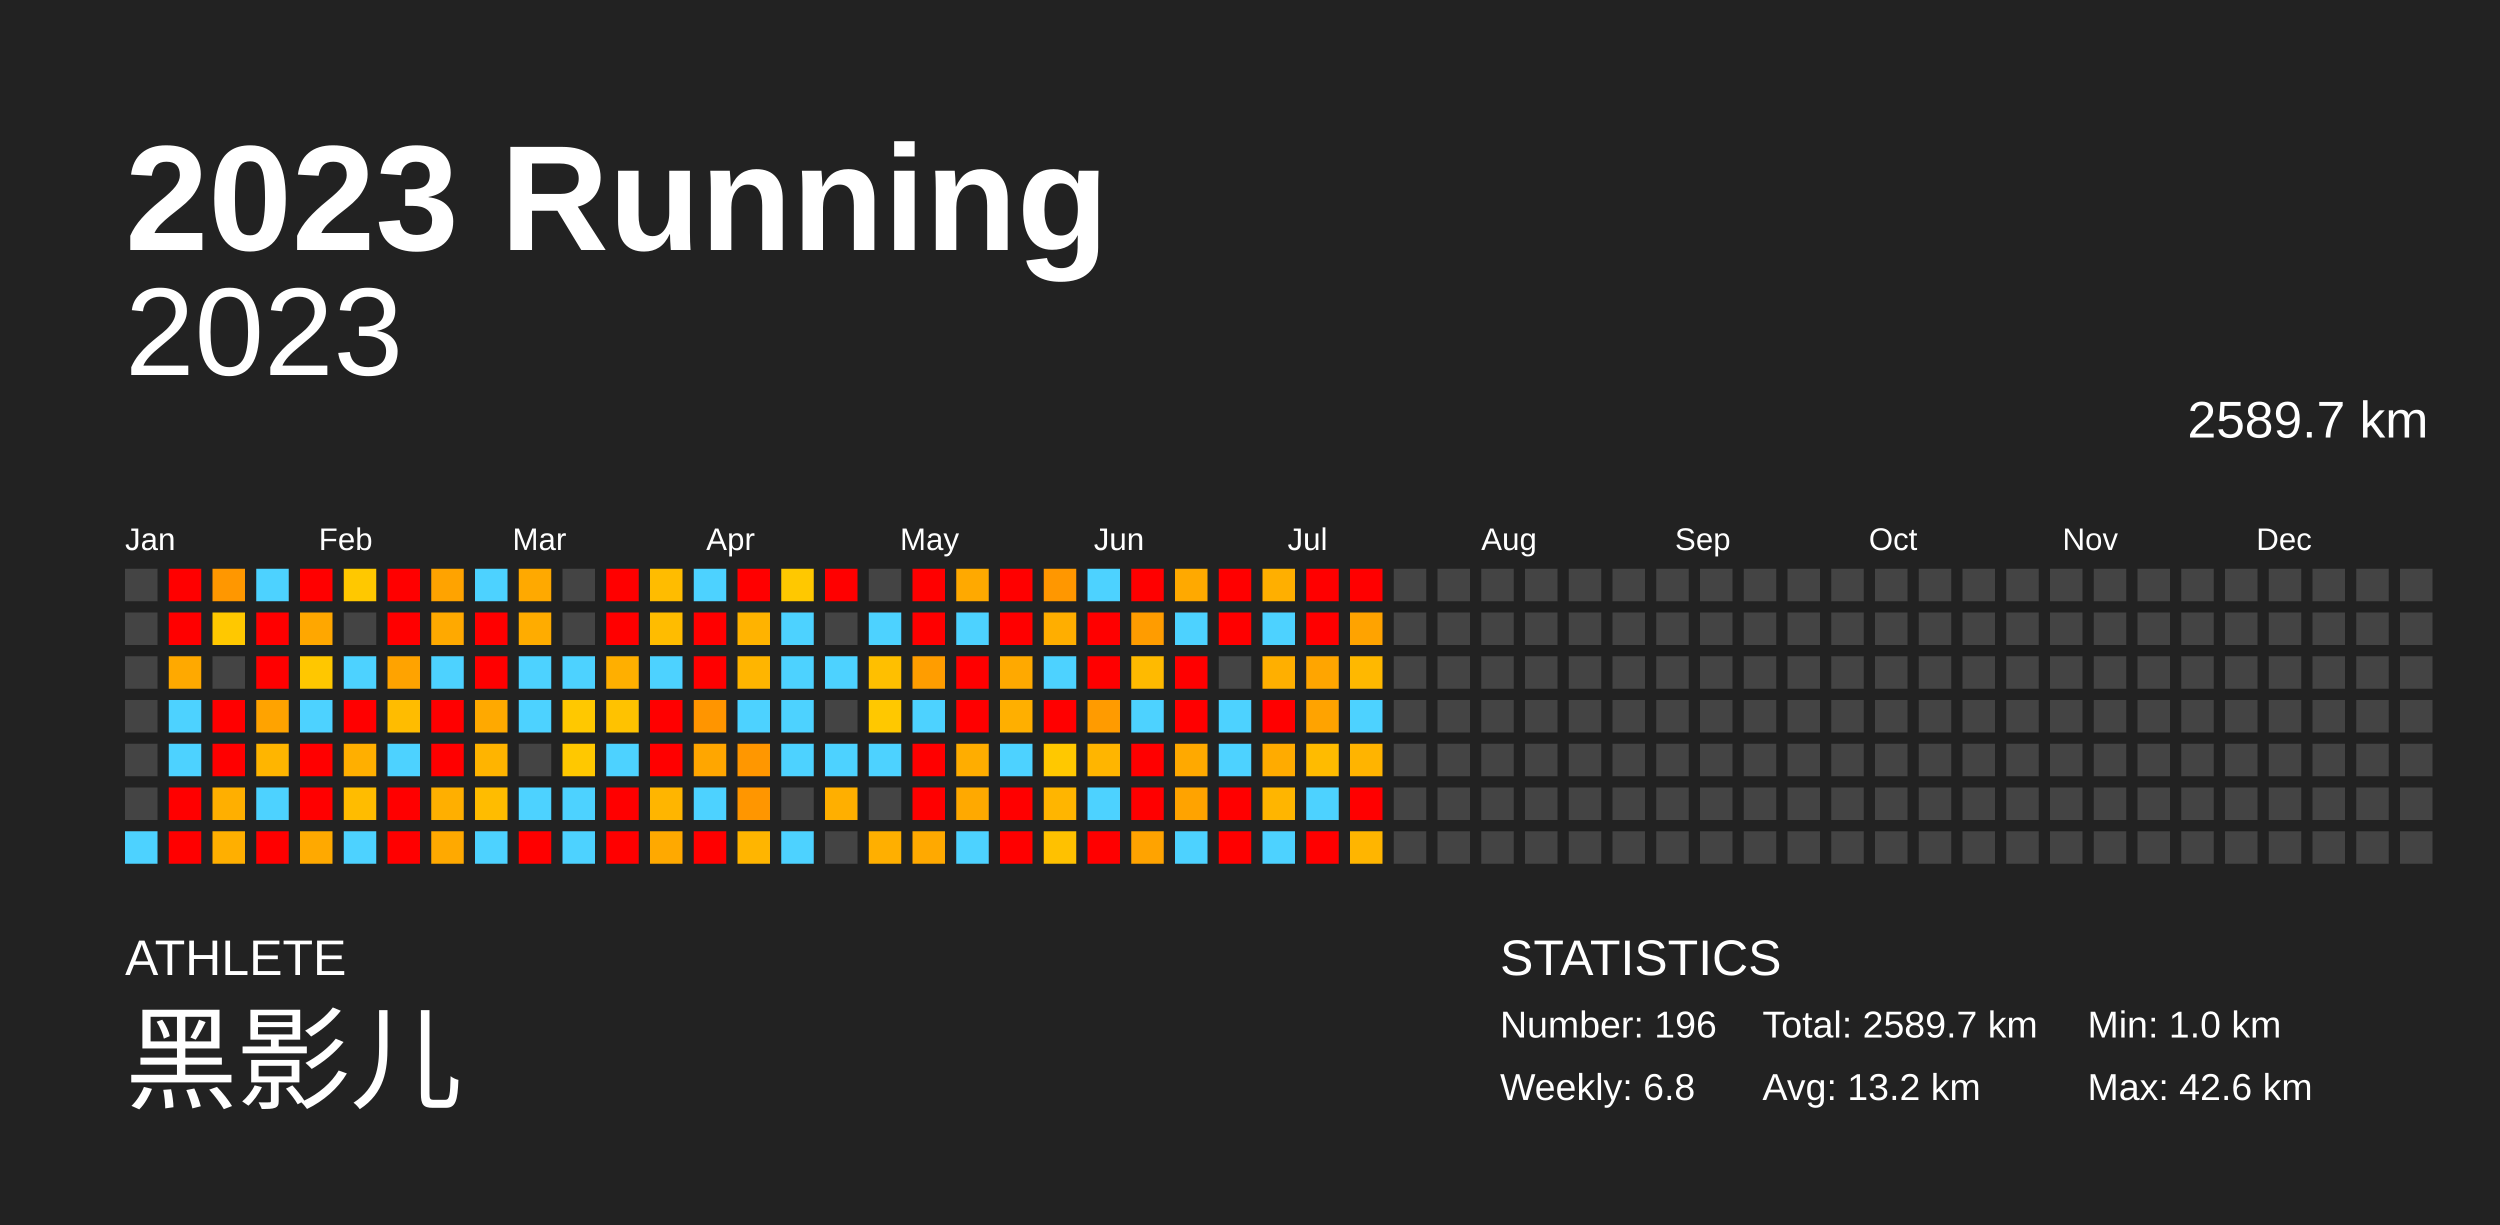
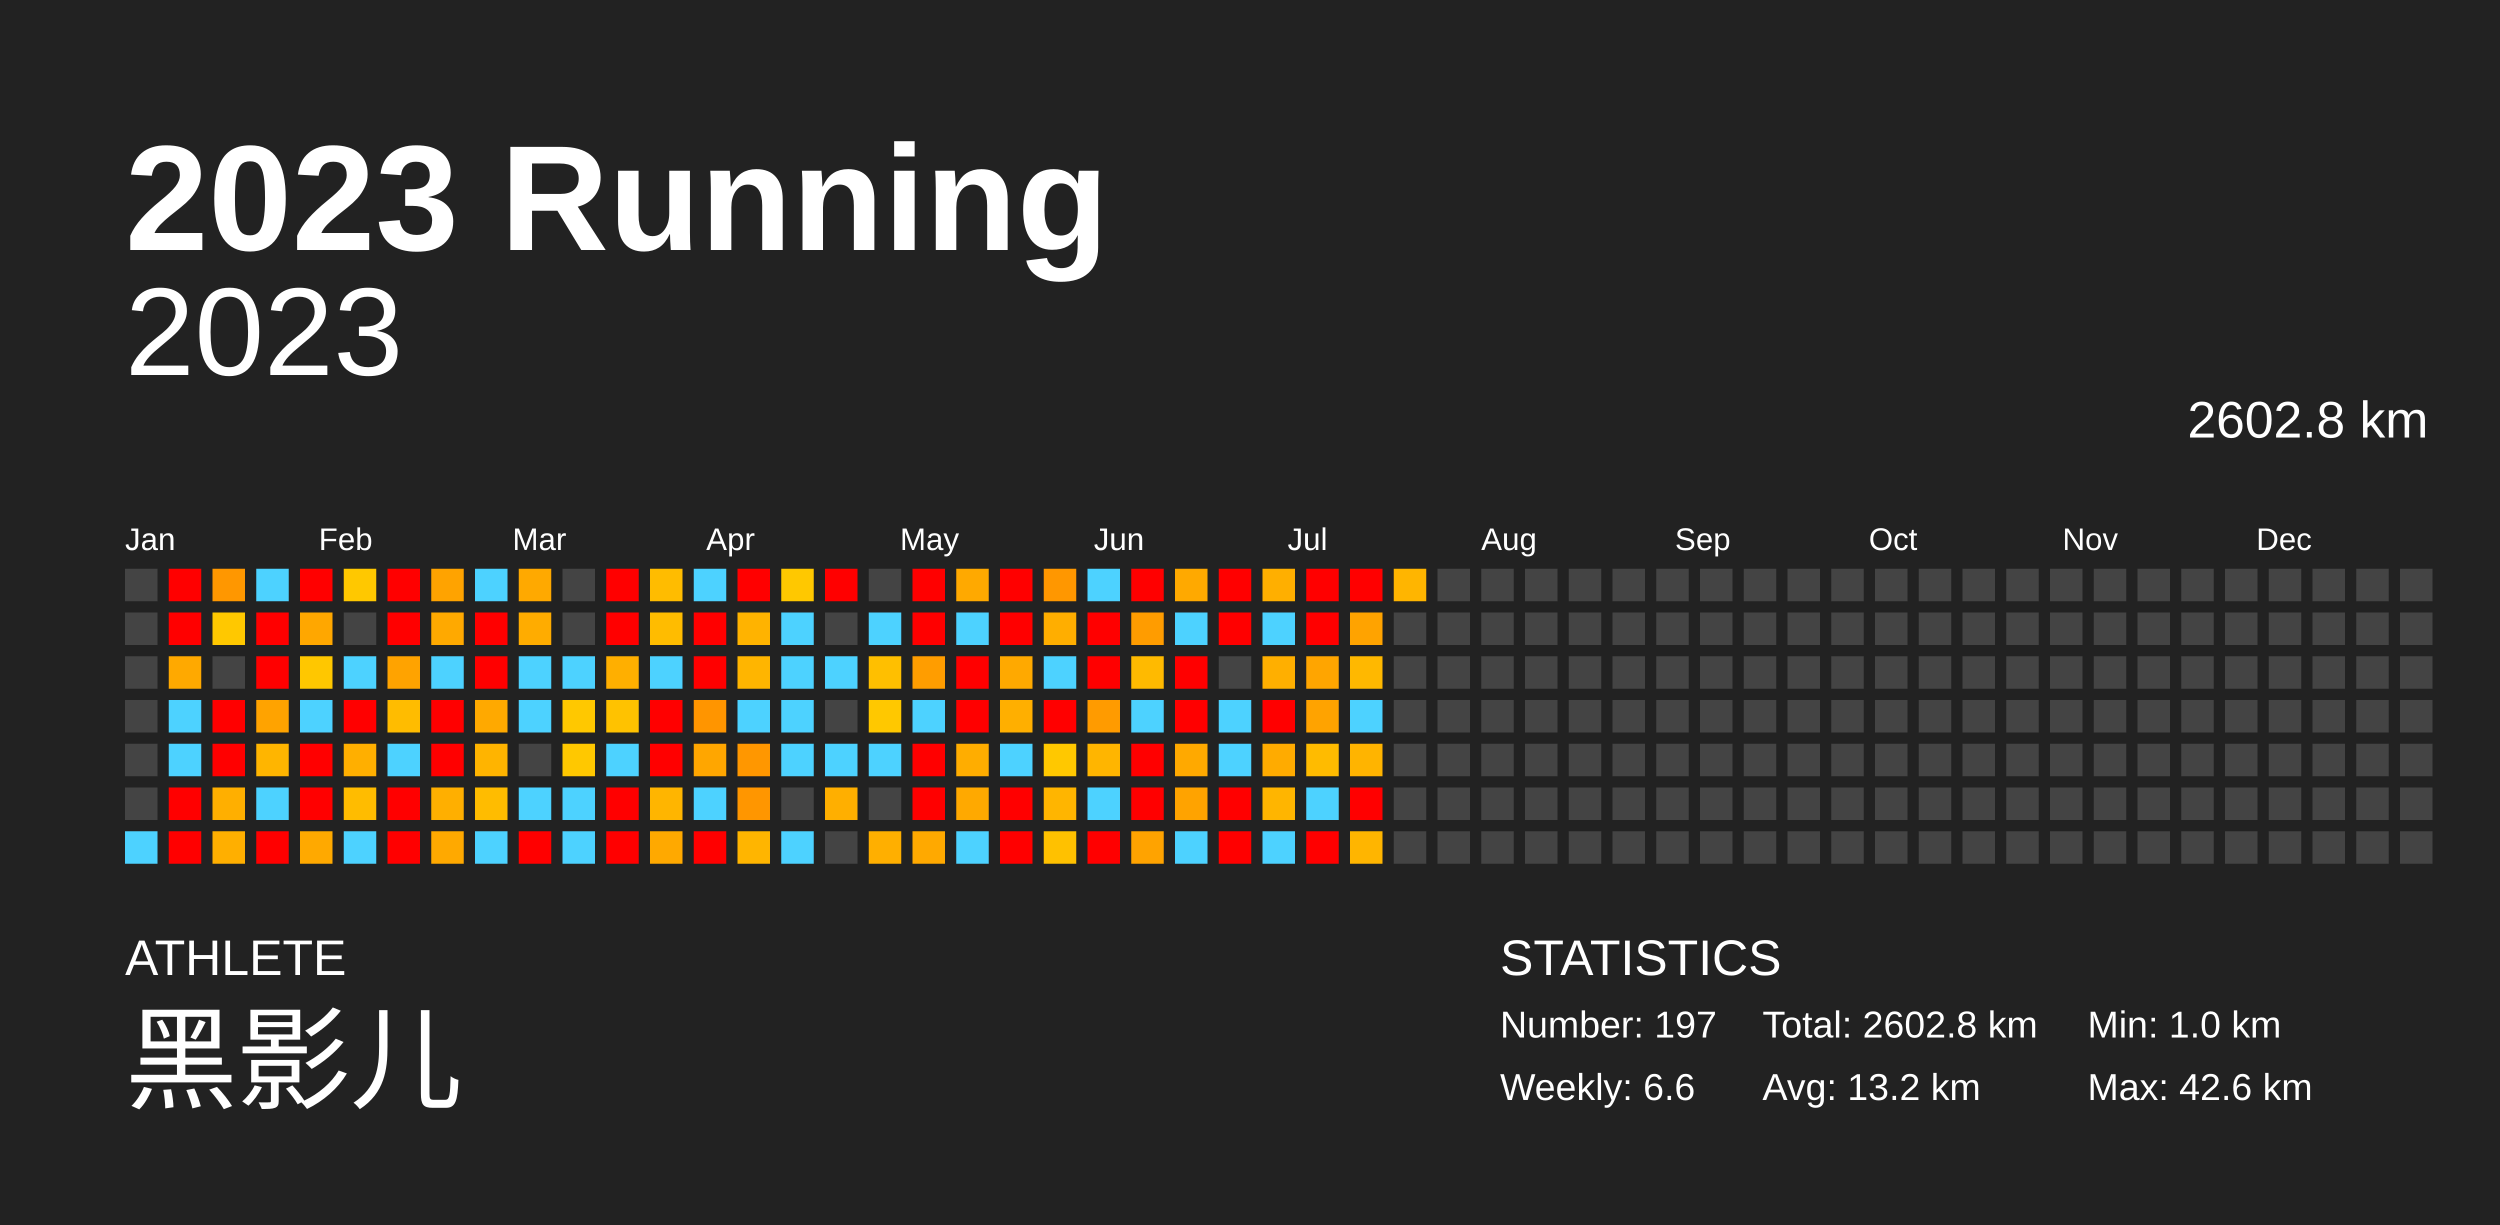
<svg xmlns="http://www.w3.org/2000/svg" baseProfile="full" height="98mm" version="1.1" viewBox="0,0,200,98" width="200mm">
  <defs />
  <rect fill="#222222" height="98" width="200" x="0" y="0" />
  <text fill="#FFFFFF" style="font-size:12px; font-family:Arial; font-weight:bold;" x="10" y="20">2023 Running</text>
  <text fill="#FFFFFF" style="font-size:4px; font-family:Arial" x="10" y="78">ATHLETE</text>
  <text fill="#FFFFFF" style="font-size:9px; font-family:Arial" x="10" y="88">黑影儿</text>
  <text fill="#FFFFFF" style="font-size:4px; font-family:Arial" x="120" y="78">STATISTICS</text>
-   <text fill="#FFFFFF" style="font-size:3px; font-family:Arial" x="120" y="83">Number: 196</text>
-   <text fill="#FFFFFF" style="font-size:3px; font-family:Arial" x="120" y="88">Weekly: 6.8</text>
-   <text fill="#FFFFFF" style="font-size:3px; font-family:Arial" x="141" y="83">Total: 2589.7 km</text>
+   <text fill="#FFFFFF" style="font-size:3px; font-family:Arial" x="120" y="83">Number: 197</text>
+   <text fill="#FFFFFF" style="font-size:3px; font-family:Arial" x="120" y="88">Weekly: 6.6</text>
+   <text fill="#FFFFFF" style="font-size:3px; font-family:Arial" x="141" y="83">Total: 2602.8 km</text>
  <text fill="#FFFFFF" style="font-size:3px; font-family:Arial" x="141" y="88">Avg: 13.2 km</text>
  <text fill="#FFFFFF" style="font-size:3px; font-family:Arial" x="167" y="83">Min: 1.0 km</text>
  <text fill="#FFFFFF" style="font-size:3px; font-family:Arial" x="167" y="88">Max: 42.6 km</text>
  <text alignment-baseline="hanging" fill="#FFFFFF" style="font-size:10.0px; font-family:Arial;" x="10" y="30">2023</text>
-   <text alignment-baseline="hanging" fill="#FFFFFF" style="font-size:4.125px; font-family:Arial;" x="175" y="35">2589.7 km</text>
+   <text alignment-baseline="hanging" fill="#FFFFFF" style="font-size:4.125px; font-family:Arial;" x="175" y="35">2602.8 km</text>
  <text fill="#FFFFFF" style="font-size:2.5px; font-family:Arial" x="10.0" y="44">Jan</text>
  <text fill="#FFFFFF" style="font-size:2.5px; font-family:Arial" x="25.5" y="44">Feb</text>
  <text fill="#FFFFFF" style="font-size:2.5px; font-family:Arial" x="41.0" y="44">Mar</text>
  <text fill="#FFFFFF" style="font-size:2.5px; font-family:Arial" x="56.5" y="44">Apr</text>
  <text fill="#FFFFFF" style="font-size:2.5px; font-family:Arial" x="72.0" y="44">May</text>
  <text fill="#FFFFFF" style="font-size:2.5px; font-family:Arial" x="87.5" y="44">Jun</text>
  <text fill="#FFFFFF" style="font-size:2.5px; font-family:Arial" x="103.0" y="44">Jul</text>
  <text fill="#FFFFFF" style="font-size:2.5px; font-family:Arial" x="118.5" y="44">Aug</text>
  <text fill="#FFFFFF" style="font-size:2.5px; font-family:Arial" x="134.0" y="44">Sep</text>
  <text fill="#FFFFFF" style="font-size:2.5px; font-family:Arial" x="149.5" y="44">Oct</text>
  <text fill="#FFFFFF" style="font-size:2.5px; font-family:Arial" x="165.0" y="44">Nov</text>
  <text fill="#FFFFFF" style="font-size:2.5px; font-family:Arial" x="180.5" y="44">Dec</text>
  <rect fill="#444444" height="2.6" width="2.6" x="10.0" y="45.5" />
  <rect fill="#444444" height="2.6" width="2.6" x="10.0" y="49.0" />
  <rect fill="#444444" height="2.6" width="2.6" x="10.0" y="52.5" />
  <rect fill="#444444" height="2.6" width="2.6" x="10.0" y="56.0" />
  <rect fill="#444444" height="2.6" width="2.6" x="10.0" y="59.5" />
  <rect fill="#444444" height="2.6" width="2.6" x="10.0" y="63.0" />
  <rect fill="#4dd2ff" height="2.6" width="2.6" x="10.0" y="66.5" />
  <rect fill="red" height="2.6" width="2.6" x="13.5" y="45.5" />
  <rect fill="red" height="2.6" width="2.6" x="13.5" y="49.0" />
  <rect fill="#ffa900" height="2.6" width="2.6" x="13.5" y="52.5" />
  <rect fill="#4dd2ff" height="2.6" width="2.6" x="13.5" y="56.0" />
  <rect fill="#4dd2ff" height="2.6" width="2.6" x="13.5" y="59.5" />
  <rect fill="red" height="2.6" width="2.6" x="13.5" y="63.0" />
  <rect fill="red" height="2.6" width="2.6" x="13.5" y="66.5" />
  <rect fill="#ff9700" height="2.6" width="2.6" x="17.0" y="45.5" />
  <rect fill="#ffc800" height="2.6" width="2.6" x="17.0" y="49.0" />
  <rect fill="#444444" height="2.6" width="2.6" x="17.0" y="52.5" />
  <rect fill="red" height="2.6" width="2.6" x="17.0" y="56.0" />
  <rect fill="red" height="2.6" width="2.6" x="17.0" y="59.5" />
  <rect fill="#ffaf00" height="2.6" width="2.6" x="17.0" y="63.0" />
  <rect fill="#ffaf00" height="2.6" width="2.6" x="17.0" y="66.5" />
  <rect fill="#4dd2ff" height="2.6" width="2.6" x="20.5" y="45.5" />
  <rect fill="red" height="2.6" width="2.6" x="20.5" y="49.0" />
  <rect fill="red" height="2.6" width="2.6" x="20.5" y="52.5" />
  <rect fill="#ffa300" height="2.6" width="2.6" x="20.5" y="56.0" />
  <rect fill="#ffb500" height="2.6" width="2.6" x="20.5" y="59.5" />
  <rect fill="#4dd2ff" height="2.6" width="2.6" x="20.5" y="63.0" />
  <rect fill="red" height="2.6" width="2.6" x="20.5" y="66.5" />
  <rect fill="red" height="2.6" width="2.6" x="24.0" y="45.5" />
  <rect fill="#ffa700" height="2.6" width="2.6" x="24.0" y="49.0" />
  <rect fill="#ffc700" height="2.6" width="2.6" x="24.0" y="52.5" />
  <rect fill="#4dd2ff" height="2.6" width="2.6" x="24.0" y="56.0" />
  <rect fill="red" height="2.6" width="2.6" x="24.0" y="59.5" />
  <rect fill="red" height="2.6" width="2.6" x="24.0" y="63.0" />
  <rect fill="#ffa900" height="2.6" width="2.6" x="24.0" y="66.5" />
  <rect fill="#ffc800" height="2.6" width="2.6" x="27.5" y="45.5" />
  <rect fill="#444444" height="2.6" width="2.6" x="27.5" y="49.0" />
  <rect fill="#4dd2ff" height="2.6" width="2.6" x="27.5" y="52.5" />
  <rect fill="red" height="2.6" width="2.6" x="27.5" y="56.0" />
  <rect fill="#ffaf00" height="2.6" width="2.6" x="27.5" y="59.5" />
  <rect fill="#ffbc00" height="2.6" width="2.6" x="27.5" y="63.0" />
  <rect fill="#4dd2ff" height="2.6" width="2.6" x="27.5" y="66.5" />
  <rect fill="red" height="2.6" width="2.6" x="31.0" y="45.5" />
  <rect fill="red" height="2.6" width="2.6" x="31.0" y="49.0" />
  <rect fill="#ffa300" height="2.6" width="2.6" x="31.0" y="52.5" />
  <rect fill="#ffbc00" height="2.6" width="2.6" x="31.0" y="56.0" />
  <rect fill="#4dd2ff" height="2.6" width="2.6" x="31.0" y="59.5" />
  <rect fill="red" height="2.6" width="2.6" x="31.0" y="63.0" />
  <rect fill="red" height="2.6" width="2.6" x="31.0" y="66.5" />
  <rect fill="#ffa300" height="2.6" width="2.6" x="34.5" y="45.5" />
  <rect fill="#ffa900" height="2.6" width="2.6" x="34.5" y="49.0" />
  <rect fill="#4dd2ff" height="2.6" width="2.6" x="34.5" y="52.5" />
  <rect fill="red" height="2.6" width="2.6" x="34.5" y="56.0" />
  <rect fill="red" height="2.6" width="2.6" x="34.5" y="59.5" />
  <rect fill="#ffaf00" height="2.6" width="2.6" x="34.5" y="63.0" />
  <rect fill="#ffa900" height="2.6" width="2.6" x="34.5" y="66.5" />
  <rect fill="#4dd2ff" height="2.6" width="2.6" x="38.0" y="45.5" />
  <rect fill="red" height="2.6" width="2.6" x="38.0" y="49.0" />
  <rect fill="red" height="2.6" width="2.6" x="38.0" y="52.5" />
  <rect fill="#ffa900" height="2.6" width="2.6" x="38.0" y="56.0" />
  <rect fill="#ffb400" height="2.6" width="2.6" x="38.0" y="59.5" />
  <rect fill="#ffbc00" height="2.6" width="2.6" x="38.0" y="63.0" />
  <rect fill="#4dd2ff" height="2.6" width="2.6" x="38.0" y="66.5" />
  <rect fill="#ffa900" height="2.6" width="2.6" x="41.5" y="45.5" />
  <rect fill="#ffac00" height="2.6" width="2.6" x="41.5" y="49.0" />
  <rect fill="#4dd2ff" height="2.6" width="2.6" x="41.5" y="52.5" />
  <rect fill="#4dd2ff" height="2.6" width="2.6" x="41.5" y="56.0" />
  <rect fill="#444444" height="2.6" width="2.6" x="41.5" y="59.5" />
  <rect fill="#4dd2ff" height="2.6" width="2.6" x="41.5" y="63.0" />
  <rect fill="red" height="2.6" width="2.6" x="41.5" y="66.5" />
  <rect fill="#444444" height="2.6" width="2.6" x="45.0" y="45.5" />
  <rect fill="#444444" height="2.6" width="2.6" x="45.0" y="49.0" />
  <rect fill="#4dd2ff" height="2.6" width="2.6" x="45.0" y="52.5" />
  <rect fill="#ffc800" height="2.6" width="2.6" x="45.0" y="56.0" />
  <rect fill="#ffc800" height="2.6" width="2.6" x="45.0" y="59.5" />
  <rect fill="#4dd2ff" height="2.6" width="2.6" x="45.0" y="63.0" />
  <rect fill="#4dd2ff" height="2.6" width="2.6" x="45.0" y="66.5" />
  <rect fill="red" height="2.6" width="2.6" x="48.5" y="45.5" />
  <rect fill="red" height="2.6" width="2.6" x="48.5" y="49.0" />
  <rect fill="#ffaf00" height="2.6" width="2.6" x="48.5" y="52.5" />
  <rect fill="#ffc200" height="2.6" width="2.6" x="48.5" y="56.0" />
  <rect fill="#4dd2ff" height="2.6" width="2.6" x="48.5" y="59.5" />
  <rect fill="red" height="2.6" width="2.6" x="48.5" y="63.0" />
  <rect fill="red" height="2.6" width="2.6" x="48.5" y="66.5" />
  <rect fill="#ffbc00" height="2.6" width="2.6" x="52.0" y="45.5" />
  <rect fill="#ffbc00" height="2.6" width="2.6" x="52.0" y="49.0" />
  <rect fill="#4dd2ff" height="2.6" width="2.6" x="52.0" y="52.5" />
  <rect fill="red" height="2.6" width="2.6" x="52.0" y="56.0" />
  <rect fill="red" height="2.6" width="2.6" x="52.0" y="59.5" />
  <rect fill="#ffb500" height="2.6" width="2.6" x="52.0" y="63.0" />
  <rect fill="#ffa900" height="2.6" width="2.6" x="52.0" y="66.5" />
  <rect fill="#4dd2ff" height="2.6" width="2.6" x="55.5" y="45.5" />
  <rect fill="red" height="2.6" width="2.6" x="55.5" y="49.0" />
  <rect fill="red" height="2.6" width="2.6" x="55.5" y="52.5" />
  <rect fill="#ff9500" height="2.6" width="2.6" x="55.5" y="56.0" />
  <rect fill="#ffa600" height="2.6" width="2.6" x="55.5" y="59.5" />
  <rect fill="#4dd2ff" height="2.6" width="2.6" x="55.5" y="63.0" />
  <rect fill="red" height="2.6" width="2.6" x="55.5" y="66.5" />
  <rect fill="red" height="2.6" width="2.6" x="59.0" y="45.5" />
  <rect fill="#ffb300" height="2.6" width="2.6" x="59.0" y="49.0" />
  <rect fill="#ffb500" height="2.6" width="2.6" x="59.0" y="52.5" />
  <rect fill="#4dd2ff" height="2.6" width="2.6" x="59.0" y="56.0" />
  <rect fill="#ff9700" height="2.6" width="2.6" x="59.0" y="59.5" />
  <rect fill="#ff9600" height="2.6" width="2.6" x="59.0" y="63.0" />
  <rect fill="#ffb500" height="2.6" width="2.6" x="59.0" y="66.5" />
  <rect fill="#ffc800" height="2.6" width="2.6" x="62.5" y="45.5" />
  <rect fill="#4dd2ff" height="2.6" width="2.6" x="62.5" y="49.0" />
  <rect fill="#4dd2ff" height="2.6" width="2.6" x="62.5" y="52.5" />
  <rect fill="#4dd2ff" height="2.6" width="2.6" x="62.5" y="56.0" />
  <rect fill="#4dd2ff" height="2.6" width="2.6" x="62.5" y="59.5" />
  <rect fill="#444444" height="2.6" width="2.6" x="62.5" y="63.0" />
  <rect fill="#4dd2ff" height="2.6" width="2.6" x="62.5" y="66.5" />
  <rect fill="red" height="2.6" width="2.6" x="66.0" y="45.5" />
  <rect fill="#444444" height="2.6" width="2.6" x="66.0" y="49.0" />
  <rect fill="#4dd2ff" height="2.6" width="2.6" x="66.0" y="52.5" />
  <rect fill="#444444" height="2.6" width="2.6" x="66.0" y="56.0" />
  <rect fill="#4dd2ff" height="2.6" width="2.6" x="66.0" y="59.5" />
  <rect fill="#ffaf00" height="2.6" width="2.6" x="66.0" y="63.0" />
  <rect fill="#444444" height="2.6" width="2.6" x="66.0" y="66.5" />
  <rect fill="#444444" height="2.6" width="2.6" x="69.5" y="45.5" />
  <rect fill="#4dd2ff" height="2.6" width="2.6" x="69.5" y="49.0" />
  <rect fill="#ffbf00" height="2.6" width="2.6" x="69.5" y="52.5" />
  <rect fill="#ffc800" height="2.6" width="2.6" x="69.5" y="56.0" />
  <rect fill="#4dd2ff" height="2.6" width="2.6" x="69.5" y="59.5" />
  <rect fill="#444444" height="2.6" width="2.6" x="69.5" y="63.0" />
  <rect fill="#ffaf00" height="2.6" width="2.6" x="69.5" y="66.5" />
  <rect fill="red" height="2.6" width="2.6" x="73.0" y="45.5" />
  <rect fill="red" height="2.6" width="2.6" x="73.0" y="49.0" />
  <rect fill="#ff9d00" height="2.6" width="2.6" x="73.0" y="52.5" />
  <rect fill="#4dd2ff" height="2.6" width="2.6" x="73.0" y="56.0" />
  <rect fill="red" height="2.6" width="2.6" x="73.0" y="59.5" />
  <rect fill="red" height="2.6" width="2.6" x="73.0" y="63.0" />
  <rect fill="#ffa900" height="2.6" width="2.6" x="73.0" y="66.5" />
  <rect fill="#ffa900" height="2.6" width="2.6" x="76.5" y="45.5" />
  <rect fill="#4dd2ff" height="2.6" width="2.6" x="76.5" y="49.0" />
  <rect fill="red" height="2.6" width="2.6" x="76.5" y="52.5" />
  <rect fill="red" height="2.6" width="2.6" x="76.5" y="56.0" />
  <rect fill="#ffad00" height="2.6" width="2.6" x="76.5" y="59.5" />
  <rect fill="#ffa900" height="2.6" width="2.6" x="76.5" y="63.0" />
  <rect fill="#4dd2ff" height="2.6" width="2.6" x="76.5" y="66.5" />
  <rect fill="red" height="2.6" width="2.6" x="80.0" y="45.5" />
  <rect fill="red" height="2.6" width="2.6" x="80.0" y="49.0" />
  <rect fill="#ffa900" height="2.6" width="2.6" x="80.0" y="52.5" />
  <rect fill="#ffaf00" height="2.6" width="2.6" x="80.0" y="56.0" />
  <rect fill="#4dd2ff" height="2.6" width="2.6" x="80.0" y="59.5" />
  <rect fill="red" height="2.6" width="2.6" x="80.0" y="63.0" />
  <rect fill="red" height="2.6" width="2.6" x="80.0" y="66.5" />
  <rect fill="#ff9700" height="2.6" width="2.6" x="83.5" y="45.5" />
  <rect fill="#ffae00" height="2.6" width="2.6" x="83.5" y="49.0" />
  <rect fill="#4dd2ff" height="2.6" width="2.6" x="83.5" y="52.5" />
  <rect fill="red" height="2.6" width="2.6" x="83.5" y="56.0" />
  <rect fill="#ffc800" height="2.6" width="2.6" x="83.5" y="59.5" />
  <rect fill="#ffb500" height="2.6" width="2.6" x="83.5" y="63.0" />
  <rect fill="#ffc100" height="2.6" width="2.6" x="83.5" y="66.5" />
  <rect fill="#4dd2ff" height="2.6" width="2.6" x="87.0" y="45.5" />
  <rect fill="red" height="2.6" width="2.6" x="87.0" y="49.0" />
  <rect fill="red" height="2.6" width="2.6" x="87.0" y="52.5" />
  <rect fill="#ff9b00" height="2.6" width="2.6" x="87.0" y="56.0" />
  <rect fill="#ffb500" height="2.6" width="2.6" x="87.0" y="59.5" />
  <rect fill="#4dd2ff" height="2.6" width="2.6" x="87.0" y="63.0" />
  <rect fill="red" height="2.6" width="2.6" x="87.0" y="66.5" />
  <rect fill="red" height="2.6" width="2.6" x="90.5" y="45.5" />
  <rect fill="#ff9c00" height="2.6" width="2.6" x="90.5" y="49.0" />
  <rect fill="#ffba00" height="2.6" width="2.6" x="90.5" y="52.5" />
  <rect fill="#4dd2ff" height="2.6" width="2.6" x="90.5" y="56.0" />
  <rect fill="red" height="2.6" width="2.6" x="90.5" y="59.5" />
  <rect fill="red" height="2.6" width="2.6" x="90.5" y="63.0" />
  <rect fill="#ffa300" height="2.6" width="2.6" x="90.5" y="66.5" />
  <rect fill="#ffa900" height="2.6" width="2.6" x="94.0" y="45.5" />
  <rect fill="#4dd2ff" height="2.6" width="2.6" x="94.0" y="49.0" />
  <rect fill="red" height="2.6" width="2.6" x="94.0" y="52.5" />
  <rect fill="red" height="2.6" width="2.6" x="94.0" y="56.0" />
  <rect fill="#ffa900" height="2.6" width="2.6" x="94.0" y="59.5" />
  <rect fill="#ffa300" height="2.6" width="2.6" x="94.0" y="63.0" />
  <rect fill="#4dd2ff" height="2.6" width="2.6" x="94.0" y="66.5" />
  <rect fill="red" height="2.6" width="2.6" x="97.5" y="45.5" />
  <rect fill="red" height="2.6" width="2.6" x="97.5" y="49.0" />
  <rect fill="#444444" height="2.6" width="2.6" x="97.5" y="52.5" />
  <rect fill="#4dd2ff" height="2.6" width="2.6" x="97.5" y="56.0" />
  <rect fill="#4dd2ff" height="2.6" width="2.6" x="97.5" y="59.5" />
  <rect fill="red" height="2.6" width="2.6" x="97.5" y="63.0" />
  <rect fill="red" height="2.6" width="2.6" x="97.5" y="66.5" />
  <rect fill="#ffaf00" height="2.6" width="2.6" x="101.0" y="45.5" />
  <rect fill="#4dd2ff" height="2.6" width="2.6" x="101.0" y="49.0" />
  <rect fill="#ffaf00" height="2.6" width="2.6" x="101.0" y="52.5" />
  <rect fill="red" height="2.6" width="2.6" x="101.0" y="56.0" />
  <rect fill="#ffab00" height="2.6" width="2.6" x="101.0" y="59.5" />
  <rect fill="#ffb500" height="2.6" width="2.6" x="101.0" y="63.0" />
  <rect fill="#4dd2ff" height="2.6" width="2.6" x="101.0" y="66.5" />
  <rect fill="red" height="2.6" width="2.6" x="104.5" y="45.5" />
  <rect fill="red" height="2.6" width="2.6" x="104.5" y="49.0" />
  <rect fill="#ffa500" height="2.6" width="2.6" x="104.5" y="52.5" />
  <rect fill="#ffa300" height="2.6" width="2.6" x="104.5" y="56.0" />
  <rect fill="#ffbb00" height="2.6" width="2.6" x="104.5" y="59.5" />
  <rect fill="#4dd2ff" height="2.6" width="2.6" x="104.5" y="63.0" />
  <rect fill="red" height="2.6" width="2.6" x="104.5" y="66.5" />
  <rect fill="red" height="2.6" width="2.6" x="108.0" y="45.5" />
  <rect fill="#ffa300" height="2.6" width="2.6" x="108.0" y="49.0" />
  <rect fill="#ffb800" height="2.6" width="2.6" x="108.0" y="52.5" />
  <rect fill="#4dd2ff" height="2.6" width="2.6" x="108.0" y="56.0" />
  <rect fill="#ffb400" height="2.6" width="2.6" x="108.0" y="59.5" />
  <rect fill="red" height="2.6" width="2.6" x="108.0" y="63.0" />
  <rect fill="#ffb500" height="2.6" width="2.6" x="108.0" y="66.5" />
-   <rect fill="#444444" height="2.6" width="2.6" x="111.5" y="45.5" />
+   <rect fill="#ffb500" height="2.6" width="2.6" x="111.5" y="45.5" />
  <rect fill="#444444" height="2.6" width="2.6" x="111.5" y="49.0" />
  <rect fill="#444444" height="2.6" width="2.6" x="111.5" y="52.5" />
  <rect fill="#444444" height="2.6" width="2.6" x="111.5" y="56.0" />
  <rect fill="#444444" height="2.6" width="2.6" x="111.5" y="59.5" />
  <rect fill="#444444" height="2.6" width="2.6" x="111.5" y="63.0" />
  <rect fill="#444444" height="2.6" width="2.6" x="111.5" y="66.5" />
  <rect fill="#444444" height="2.6" width="2.6" x="115.0" y="45.5" />
  <rect fill="#444444" height="2.6" width="2.6" x="115.0" y="49.0" />
  <rect fill="#444444" height="2.6" width="2.6" x="115.0" y="52.5" />
  <rect fill="#444444" height="2.6" width="2.6" x="115.0" y="56.0" />
  <rect fill="#444444" height="2.6" width="2.6" x="115.0" y="59.5" />
  <rect fill="#444444" height="2.6" width="2.6" x="115.0" y="63.0" />
  <rect fill="#444444" height="2.6" width="2.6" x="115.0" y="66.5" />
  <rect fill="#444444" height="2.6" width="2.6" x="118.5" y="45.5" />
  <rect fill="#444444" height="2.6" width="2.6" x="118.5" y="49.0" />
  <rect fill="#444444" height="2.6" width="2.6" x="118.5" y="52.5" />
  <rect fill="#444444" height="2.6" width="2.6" x="118.5" y="56.0" />
  <rect fill="#444444" height="2.6" width="2.6" x="118.5" y="59.5" />
  <rect fill="#444444" height="2.6" width="2.6" x="118.5" y="63.0" />
  <rect fill="#444444" height="2.6" width="2.6" x="118.5" y="66.5" />
  <rect fill="#444444" height="2.6" width="2.6" x="122.0" y="45.5" />
  <rect fill="#444444" height="2.6" width="2.6" x="122.0" y="49.0" />
  <rect fill="#444444" height="2.6" width="2.6" x="122.0" y="52.5" />
  <rect fill="#444444" height="2.6" width="2.6" x="122.0" y="56.0" />
  <rect fill="#444444" height="2.6" width="2.6" x="122.0" y="59.5" />
  <rect fill="#444444" height="2.6" width="2.6" x="122.0" y="63.0" />
  <rect fill="#444444" height="2.6" width="2.6" x="122.0" y="66.5" />
  <rect fill="#444444" height="2.6" width="2.6" x="125.5" y="45.5" />
  <rect fill="#444444" height="2.6" width="2.6" x="125.5" y="49.0" />
  <rect fill="#444444" height="2.6" width="2.6" x="125.5" y="52.5" />
  <rect fill="#444444" height="2.6" width="2.6" x="125.5" y="56.0" />
  <rect fill="#444444" height="2.6" width="2.6" x="125.5" y="59.5" />
  <rect fill="#444444" height="2.6" width="2.6" x="125.5" y="63.0" />
  <rect fill="#444444" height="2.6" width="2.6" x="125.5" y="66.5" />
  <rect fill="#444444" height="2.6" width="2.6" x="129.0" y="45.5" />
  <rect fill="#444444" height="2.6" width="2.6" x="129.0" y="49.0" />
  <rect fill="#444444" height="2.6" width="2.6" x="129.0" y="52.5" />
  <rect fill="#444444" height="2.6" width="2.6" x="129.0" y="56.0" />
  <rect fill="#444444" height="2.6" width="2.6" x="129.0" y="59.5" />
  <rect fill="#444444" height="2.6" width="2.6" x="129.0" y="63.0" />
  <rect fill="#444444" height="2.6" width="2.6" x="129.0" y="66.5" />
  <rect fill="#444444" height="2.6" width="2.6" x="132.5" y="45.5" />
  <rect fill="#444444" height="2.6" width="2.6" x="132.5" y="49.0" />
  <rect fill="#444444" height="2.6" width="2.6" x="132.5" y="52.5" />
  <rect fill="#444444" height="2.6" width="2.6" x="132.5" y="56.0" />
  <rect fill="#444444" height="2.6" width="2.6" x="132.5" y="59.5" />
  <rect fill="#444444" height="2.6" width="2.6" x="132.5" y="63.0" />
  <rect fill="#444444" height="2.6" width="2.6" x="132.5" y="66.5" />
  <rect fill="#444444" height="2.6" width="2.6" x="136.0" y="45.5" />
  <rect fill="#444444" height="2.6" width="2.6" x="136.0" y="49.0" />
  <rect fill="#444444" height="2.6" width="2.6" x="136.0" y="52.5" />
  <rect fill="#444444" height="2.6" width="2.6" x="136.0" y="56.0" />
  <rect fill="#444444" height="2.6" width="2.6" x="136.0" y="59.5" />
  <rect fill="#444444" height="2.6" width="2.6" x="136.0" y="63.0" />
  <rect fill="#444444" height="2.6" width="2.6" x="136.0" y="66.5" />
  <rect fill="#444444" height="2.6" width="2.6" x="139.5" y="45.5" />
  <rect fill="#444444" height="2.6" width="2.6" x="139.5" y="49.0" />
  <rect fill="#444444" height="2.6" width="2.6" x="139.5" y="52.5" />
  <rect fill="#444444" height="2.6" width="2.6" x="139.5" y="56.0" />
  <rect fill="#444444" height="2.6" width="2.6" x="139.5" y="59.5" />
  <rect fill="#444444" height="2.6" width="2.6" x="139.5" y="63.0" />
  <rect fill="#444444" height="2.6" width="2.6" x="139.5" y="66.5" />
  <rect fill="#444444" height="2.6" width="2.6" x="143.0" y="45.5" />
  <rect fill="#444444" height="2.6" width="2.6" x="143.0" y="49.0" />
  <rect fill="#444444" height="2.6" width="2.6" x="143.0" y="52.5" />
  <rect fill="#444444" height="2.6" width="2.6" x="143.0" y="56.0" />
  <rect fill="#444444" height="2.6" width="2.6" x="143.0" y="59.5" />
  <rect fill="#444444" height="2.6" width="2.6" x="143.0" y="63.0" />
  <rect fill="#444444" height="2.6" width="2.6" x="143.0" y="66.5" />
  <rect fill="#444444" height="2.6" width="2.6" x="146.5" y="45.5" />
  <rect fill="#444444" height="2.6" width="2.6" x="146.5" y="49.0" />
  <rect fill="#444444" height="2.6" width="2.6" x="146.5" y="52.5" />
  <rect fill="#444444" height="2.6" width="2.6" x="146.5" y="56.0" />
  <rect fill="#444444" height="2.6" width="2.6" x="146.5" y="59.5" />
  <rect fill="#444444" height="2.6" width="2.6" x="146.5" y="63.0" />
  <rect fill="#444444" height="2.6" width="2.6" x="146.5" y="66.5" />
  <rect fill="#444444" height="2.6" width="2.6" x="150.0" y="45.5" />
  <rect fill="#444444" height="2.6" width="2.6" x="150.0" y="49.0" />
  <rect fill="#444444" height="2.6" width="2.6" x="150.0" y="52.5" />
  <rect fill="#444444" height="2.6" width="2.6" x="150.0" y="56.0" />
  <rect fill="#444444" height="2.6" width="2.6" x="150.0" y="59.5" />
  <rect fill="#444444" height="2.6" width="2.6" x="150.0" y="63.0" />
  <rect fill="#444444" height="2.6" width="2.6" x="150.0" y="66.5" />
  <rect fill="#444444" height="2.6" width="2.6" x="153.5" y="45.5" />
  <rect fill="#444444" height="2.6" width="2.6" x="153.5" y="49.0" />
  <rect fill="#444444" height="2.6" width="2.6" x="153.5" y="52.5" />
  <rect fill="#444444" height="2.6" width="2.6" x="153.5" y="56.0" />
  <rect fill="#444444" height="2.6" width="2.6" x="153.5" y="59.5" />
  <rect fill="#444444" height="2.6" width="2.6" x="153.5" y="63.0" />
  <rect fill="#444444" height="2.6" width="2.6" x="153.5" y="66.5" />
  <rect fill="#444444" height="2.6" width="2.6" x="157.0" y="45.5" />
  <rect fill="#444444" height="2.6" width="2.6" x="157.0" y="49.0" />
  <rect fill="#444444" height="2.6" width="2.6" x="157.0" y="52.5" />
  <rect fill="#444444" height="2.6" width="2.6" x="157.0" y="56.0" />
  <rect fill="#444444" height="2.6" width="2.6" x="157.0" y="59.5" />
  <rect fill="#444444" height="2.6" width="2.6" x="157.0" y="63.0" />
  <rect fill="#444444" height="2.6" width="2.6" x="157.0" y="66.5" />
  <rect fill="#444444" height="2.6" width="2.6" x="160.5" y="45.5" />
  <rect fill="#444444" height="2.6" width="2.6" x="160.5" y="49.0" />
  <rect fill="#444444" height="2.6" width="2.6" x="160.5" y="52.5" />
  <rect fill="#444444" height="2.6" width="2.6" x="160.5" y="56.0" />
  <rect fill="#444444" height="2.6" width="2.6" x="160.5" y="59.5" />
  <rect fill="#444444" height="2.6" width="2.6" x="160.5" y="63.0" />
  <rect fill="#444444" height="2.6" width="2.6" x="160.5" y="66.5" />
  <rect fill="#444444" height="2.6" width="2.6" x="164.0" y="45.5" />
  <rect fill="#444444" height="2.6" width="2.6" x="164.0" y="49.0" />
  <rect fill="#444444" height="2.6" width="2.6" x="164.0" y="52.5" />
  <rect fill="#444444" height="2.6" width="2.6" x="164.0" y="56.0" />
  <rect fill="#444444" height="2.6" width="2.6" x="164.0" y="59.5" />
  <rect fill="#444444" height="2.6" width="2.6" x="164.0" y="63.0" />
  <rect fill="#444444" height="2.6" width="2.6" x="164.0" y="66.5" />
  <rect fill="#444444" height="2.6" width="2.6" x="167.5" y="45.5" />
  <rect fill="#444444" height="2.6" width="2.6" x="167.5" y="49.0" />
  <rect fill="#444444" height="2.6" width="2.6" x="167.5" y="52.5" />
  <rect fill="#444444" height="2.6" width="2.6" x="167.5" y="56.0" />
  <rect fill="#444444" height="2.6" width="2.6" x="167.5" y="59.5" />
  <rect fill="#444444" height="2.6" width="2.6" x="167.5" y="63.0" />
  <rect fill="#444444" height="2.6" width="2.6" x="167.5" y="66.5" />
  <rect fill="#444444" height="2.6" width="2.6" x="171.0" y="45.5" />
  <rect fill="#444444" height="2.6" width="2.6" x="171.0" y="49.0" />
  <rect fill="#444444" height="2.6" width="2.6" x="171.0" y="52.5" />
  <rect fill="#444444" height="2.6" width="2.6" x="171.0" y="56.0" />
  <rect fill="#444444" height="2.6" width="2.6" x="171.0" y="59.5" />
  <rect fill="#444444" height="2.6" width="2.6" x="171.0" y="63.0" />
  <rect fill="#444444" height="2.6" width="2.6" x="171.0" y="66.5" />
  <rect fill="#444444" height="2.6" width="2.6" x="174.5" y="45.5" />
  <rect fill="#444444" height="2.6" width="2.6" x="174.5" y="49.0" />
  <rect fill="#444444" height="2.6" width="2.6" x="174.5" y="52.5" />
  <rect fill="#444444" height="2.6" width="2.6" x="174.5" y="56.0" />
  <rect fill="#444444" height="2.6" width="2.6" x="174.5" y="59.5" />
  <rect fill="#444444" height="2.6" width="2.6" x="174.5" y="63.0" />
  <rect fill="#444444" height="2.6" width="2.6" x="174.5" y="66.5" />
  <rect fill="#444444" height="2.6" width="2.6" x="178.0" y="45.5" />
  <rect fill="#444444" height="2.6" width="2.6" x="178.0" y="49.0" />
  <rect fill="#444444" height="2.6" width="2.6" x="178.0" y="52.5" />
  <rect fill="#444444" height="2.6" width="2.6" x="178.0" y="56.0" />
  <rect fill="#444444" height="2.6" width="2.6" x="178.0" y="59.5" />
  <rect fill="#444444" height="2.6" width="2.6" x="178.0" y="63.0" />
  <rect fill="#444444" height="2.6" width="2.6" x="178.0" y="66.5" />
  <rect fill="#444444" height="2.6" width="2.6" x="181.5" y="45.5" />
  <rect fill="#444444" height="2.6" width="2.6" x="181.5" y="49.0" />
  <rect fill="#444444" height="2.6" width="2.6" x="181.5" y="52.5" />
  <rect fill="#444444" height="2.6" width="2.6" x="181.5" y="56.0" />
  <rect fill="#444444" height="2.6" width="2.6" x="181.5" y="59.5" />
  <rect fill="#444444" height="2.6" width="2.6" x="181.5" y="63.0" />
  <rect fill="#444444" height="2.6" width="2.6" x="181.5" y="66.5" />
  <rect fill="#444444" height="2.6" width="2.6" x="185.0" y="45.5" />
  <rect fill="#444444" height="2.6" width="2.6" x="185.0" y="49.0" />
  <rect fill="#444444" height="2.6" width="2.6" x="185.0" y="52.5" />
  <rect fill="#444444" height="2.6" width="2.6" x="185.0" y="56.0" />
  <rect fill="#444444" height="2.6" width="2.6" x="185.0" y="59.5" />
  <rect fill="#444444" height="2.6" width="2.6" x="185.0" y="63.0" />
  <rect fill="#444444" height="2.6" width="2.6" x="185.0" y="66.5" />
  <rect fill="#444444" height="2.6" width="2.6" x="188.5" y="45.5" />
  <rect fill="#444444" height="2.6" width="2.6" x="188.5" y="49.0" />
  <rect fill="#444444" height="2.6" width="2.6" x="188.5" y="52.5" />
  <rect fill="#444444" height="2.6" width="2.6" x="188.5" y="56.0" />
  <rect fill="#444444" height="2.6" width="2.6" x="188.5" y="59.5" />
  <rect fill="#444444" height="2.6" width="2.6" x="188.5" y="63.0" />
  <rect fill="#444444" height="2.6" width="2.6" x="188.5" y="66.5" />
  <rect fill="#444444" height="2.6" width="2.6" x="192.0" y="45.5" />
  <rect fill="#444444" height="2.6" width="2.6" x="192.0" y="49.0" />
  <rect fill="#444444" height="2.6" width="2.6" x="192.0" y="52.5" />
  <rect fill="#444444" height="2.6" width="2.6" x="192.0" y="56.0" />
  <rect fill="#444444" height="2.6" width="2.6" x="192.0" y="59.5" />
  <rect fill="#444444" height="2.6" width="2.6" x="192.0" y="63.0" />
  <rect fill="#444444" height="2.6" width="2.6" x="192.0" y="66.5" />
</svg>
